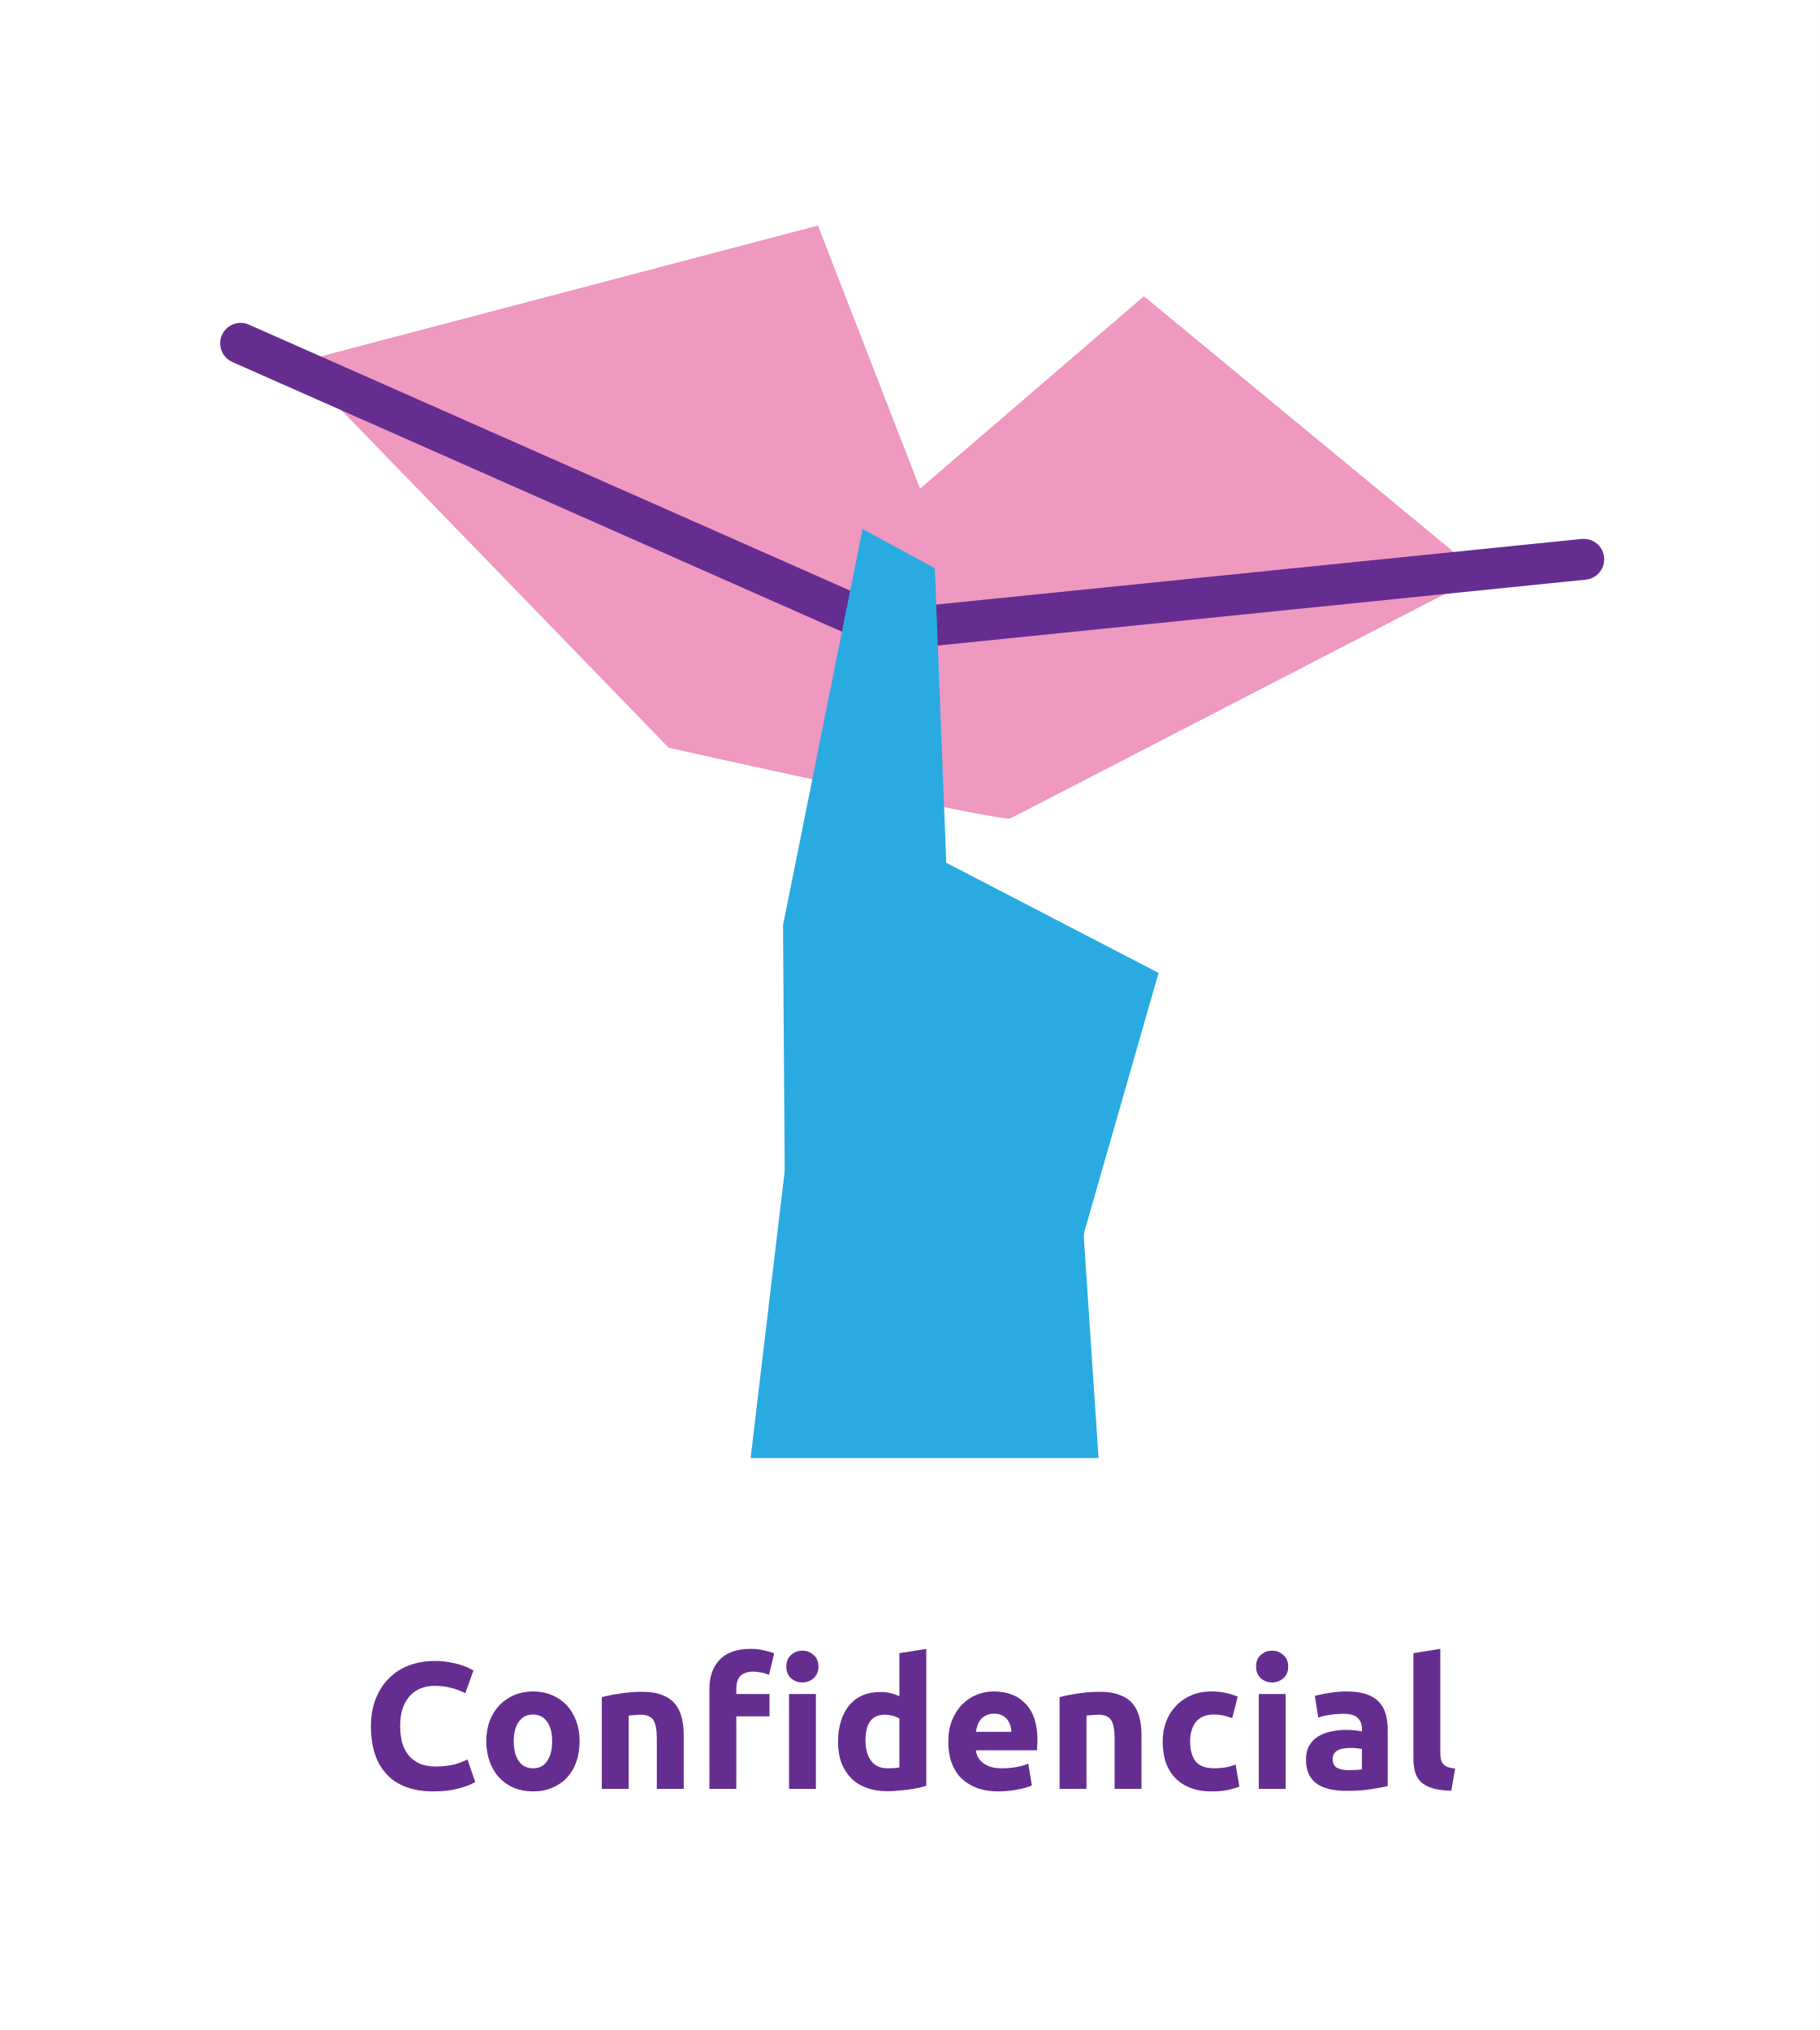
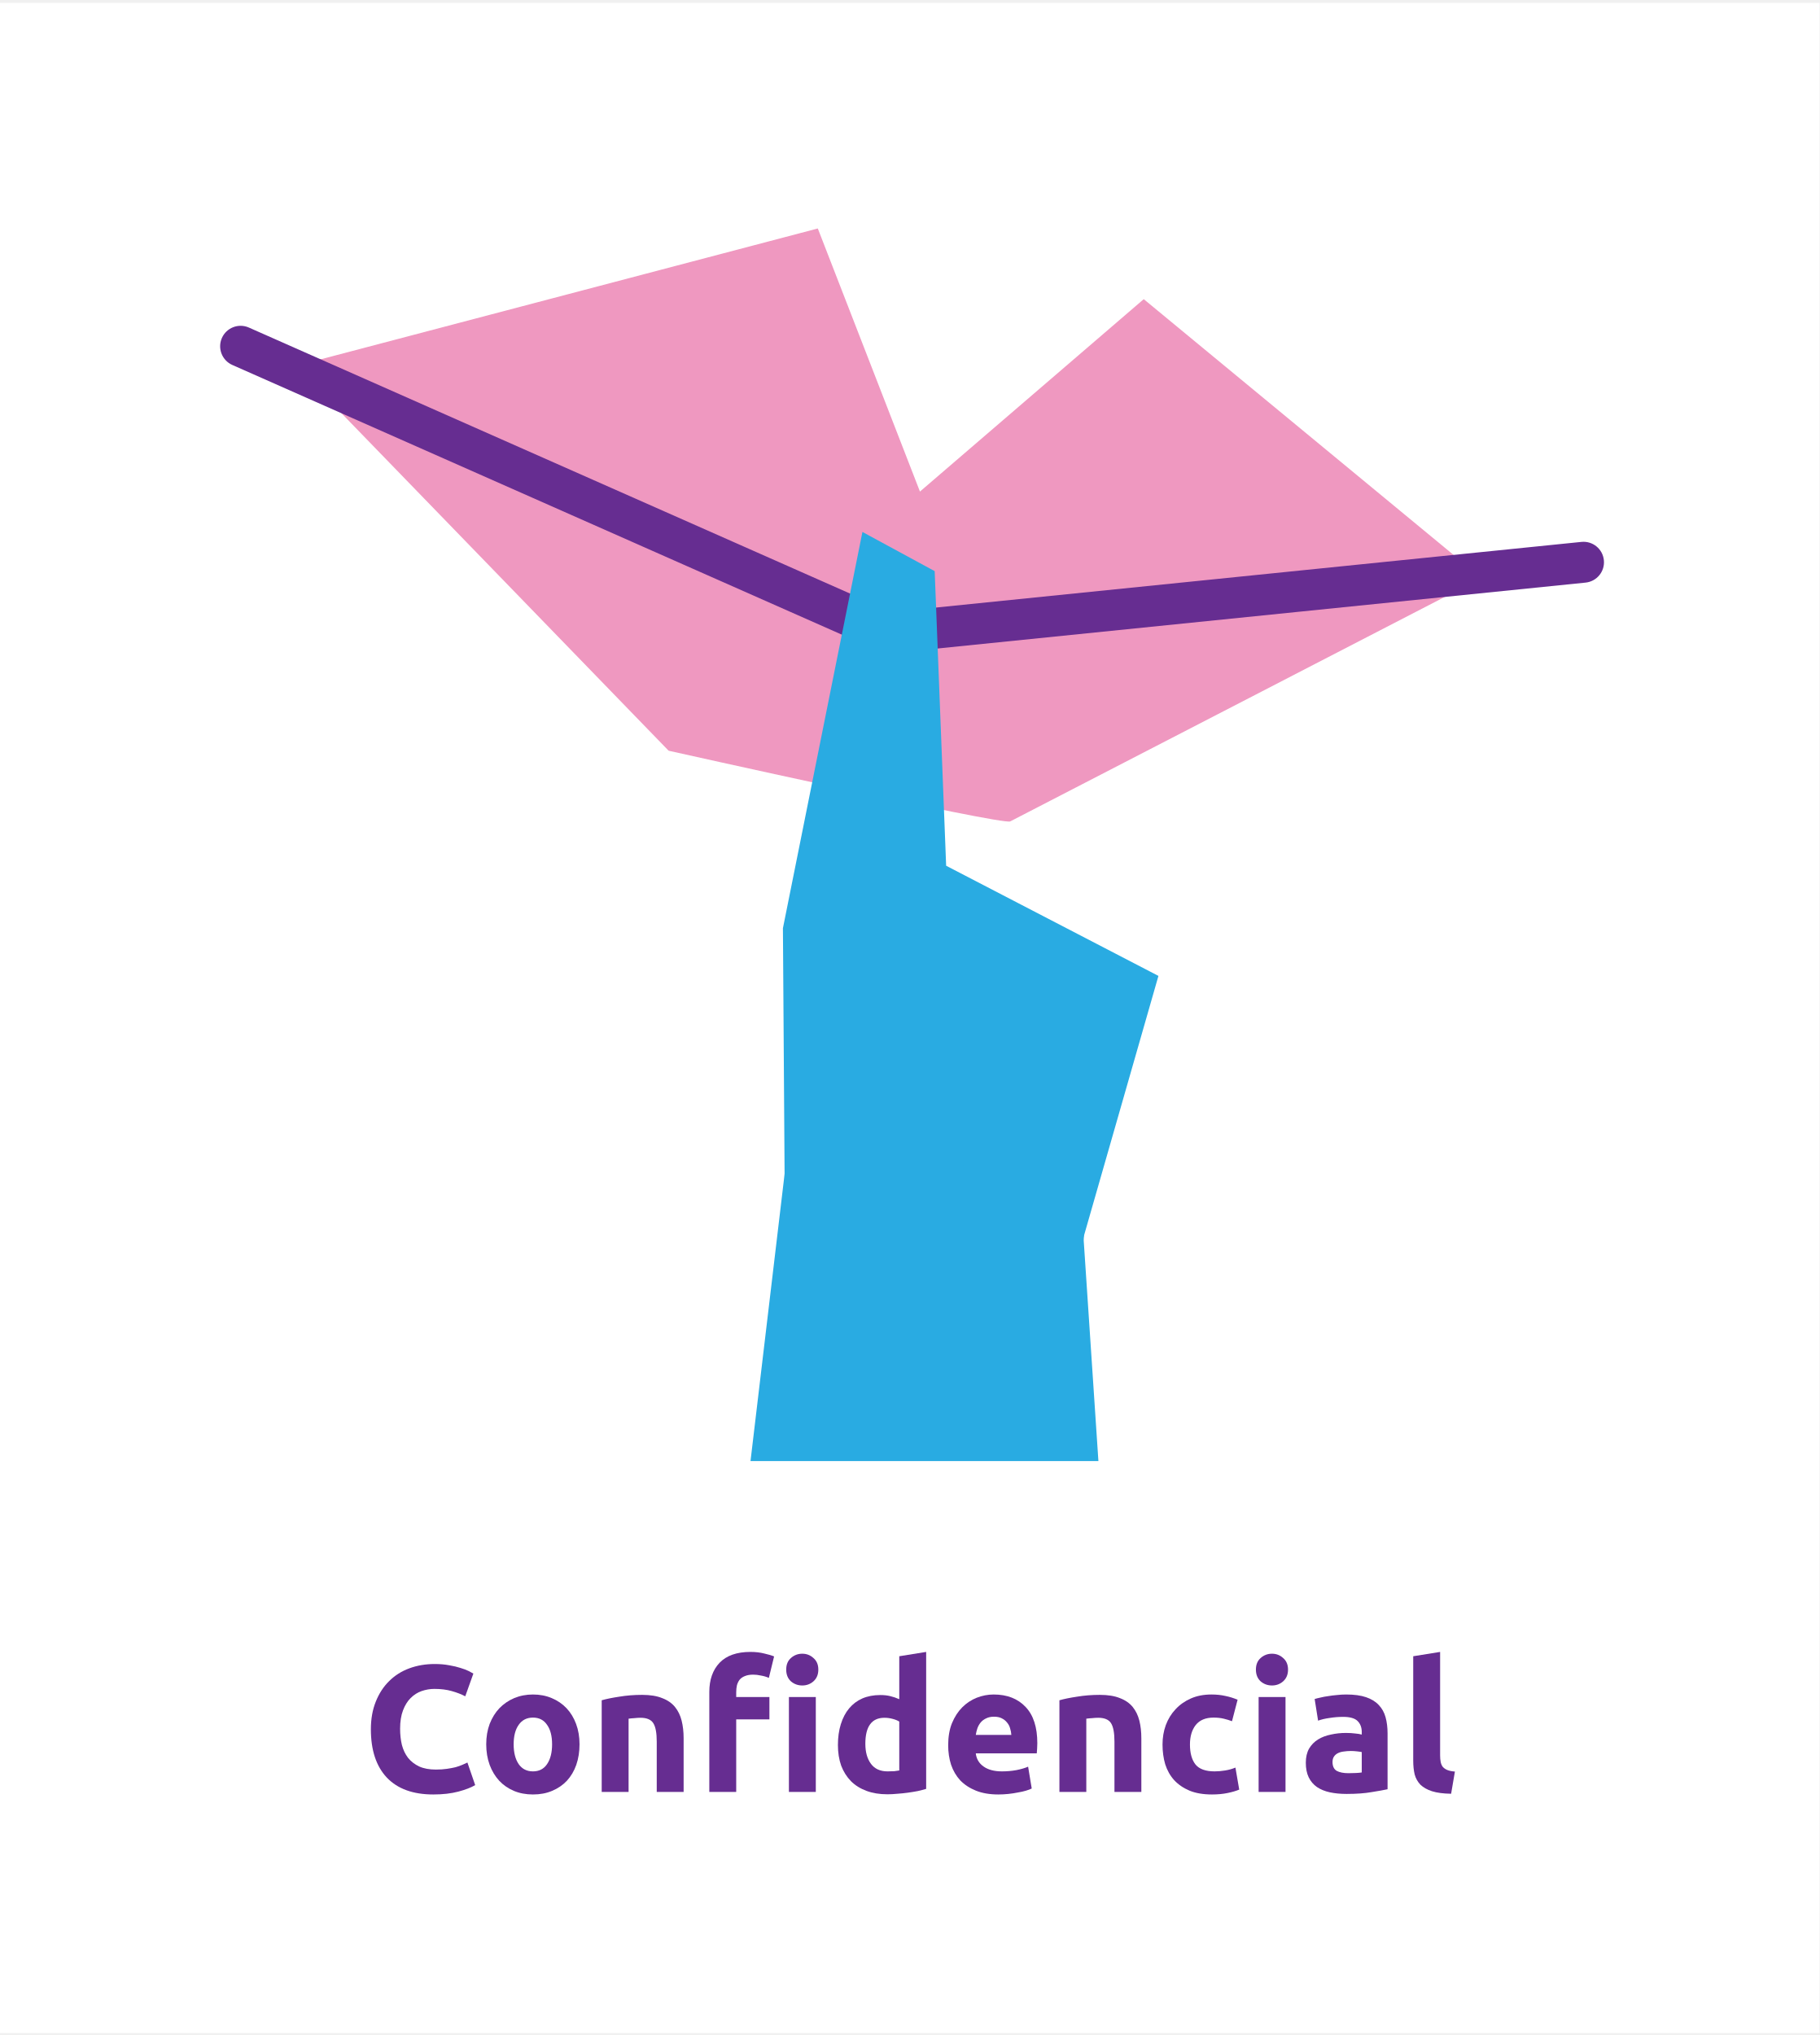
- <svg xmlns="http://www.w3.org/2000/svg" width="242" height="270" viewBox="0 0 242 270" fill="none">
-   <rect width="242" height="270" fill="white" />
-   <path d="M197.032 76.478L152.118 39.4L122.352 64.99L108.768 30L39.312 48.277L88.927 99.456C88.927 99.456 133.317 109.38 134.358 108.856C135.399 108.333 197.032 76.478 197.032 76.478Z" fill="#EF98C0" />
-   <path fill-rule="evenodd" clip-rule="evenodd" d="M29.513 44.565C30.12 43.191 31.727 42.57 33.1 43.178L118.61 81.012L210.333 71.684C211.828 71.532 213.163 72.621 213.315 74.115C213.467 75.61 212.378 76.944 210.884 77.096L117.727 86.57L30.899 48.153C29.526 47.545 28.905 45.938 29.513 44.565Z" fill="#662D91" />
-   <path d="M104.128 123.058L114.703 70.361L124.312 75.572L125.836 114.752L154.071 129.403L144.013 164.493L104.356 156.684L104.128 123.058Z" fill="#29ABE2" />
-   <path d="M144.134 164.594L146.088 193.93H99.817L104.383 155.469C104.383 155.469 145.423 149.601 144.134 164.594Z" fill="#29ABE2" />
-   <path d="M57.631 238.266C54.927 238.266 52.863 237.514 51.439 236.01C50.031 234.506 49.327 232.37 49.327 229.602C49.327 228.226 49.543 227.002 49.975 225.93C50.407 224.842 50.999 223.93 51.751 223.194C52.503 222.442 53.399 221.874 54.439 221.49C55.479 221.106 56.607 220.914 57.823 220.914C58.527 220.914 59.167 220.97 59.743 221.082C60.319 221.178 60.823 221.298 61.255 221.442C61.687 221.57 62.047 221.706 62.335 221.85C62.623 221.994 62.831 222.106 62.959 222.186L61.879 225.21C61.367 224.938 60.767 224.706 60.079 224.514C59.407 224.322 58.639 224.226 57.775 224.226C57.199 224.226 56.631 224.322 56.071 224.514C55.527 224.706 55.039 225.018 54.607 225.45C54.191 225.866 53.855 226.41 53.599 227.082C53.343 227.754 53.215 228.57 53.215 229.53C53.215 230.298 53.295 231.018 53.455 231.69C53.631 232.346 53.903 232.914 54.271 233.394C54.655 233.874 55.151 234.258 55.759 234.546C56.367 234.818 57.103 234.954 57.967 234.954C58.511 234.954 58.999 234.922 59.431 234.858C59.863 234.794 60.247 234.722 60.583 234.642C60.919 234.546 61.215 234.442 61.471 234.33C61.727 234.218 61.959 234.114 62.167 234.018L63.199 237.018C62.671 237.338 61.927 237.626 60.967 237.882C60.007 238.138 58.895 238.266 57.631 238.266Z" fill="#662D91" />
-   <path d="M77.076 231.594C77.076 232.586 76.932 233.498 76.644 234.33C76.356 235.146 75.94 235.85 75.396 236.442C74.852 237.018 74.196 237.466 73.428 237.786C72.676 238.106 71.828 238.266 70.884 238.266C69.956 238.266 69.108 238.106 68.34 237.786C67.588 237.466 66.94 237.018 66.396 236.442C65.852 235.85 65.428 235.146 65.124 234.33C64.82 233.498 64.668 232.586 64.668 231.594C64.668 230.602 64.82 229.698 65.124 228.882C65.444 228.066 65.876 227.37 66.42 226.794C66.98 226.218 67.636 225.77 68.388 225.45C69.156 225.13 69.988 224.97 70.884 224.97C71.796 224.97 72.628 225.13 73.38 225.45C74.148 225.77 74.804 226.218 75.348 226.794C75.892 227.37 76.316 228.066 76.62 228.882C76.924 229.698 77.076 230.602 77.076 231.594ZM73.428 231.594C73.428 230.49 73.204 229.626 72.756 229.002C72.324 228.362 71.7 228.042 70.884 228.042C70.068 228.042 69.436 228.362 68.988 229.002C68.54 229.626 68.316 230.49 68.316 231.594C68.316 232.698 68.54 233.578 68.988 234.234C69.436 234.874 70.068 235.194 70.884 235.194C71.7 235.194 72.324 234.874 72.756 234.234C73.204 233.578 73.428 232.698 73.428 231.594Z" fill="#662D91" />
-   <path d="M80.026 225.738C80.635 225.562 81.418 225.402 82.379 225.258C83.338 225.098 84.347 225.018 85.403 225.018C86.475 225.018 87.362 225.162 88.067 225.45C88.787 225.722 89.355 226.114 89.77 226.626C90.186 227.138 90.483 227.746 90.659 228.45C90.835 229.154 90.922 229.938 90.922 230.802V237.93H87.347V231.234C87.347 230.082 87.195 229.266 86.891 228.786C86.587 228.306 86.019 228.066 85.186 228.066C84.93 228.066 84.659 228.082 84.371 228.114C84.082 228.13 83.826 228.154 83.603 228.186V237.93H80.026V225.738Z" fill="#662D91" />
-   <path d="M99.811 219.306C100.483 219.306 101.099 219.378 101.659 219.522C102.219 219.65 102.651 219.778 102.955 219.906L102.259 222.762C101.939 222.618 101.587 222.514 101.203 222.45C100.835 222.37 100.491 222.33 100.171 222.33C99.739 222.33 99.371 222.394 99.067 222.522C98.779 222.634 98.547 222.794 98.371 223.002C98.211 223.21 98.091 223.458 98.011 223.746C97.947 224.034 97.915 224.346 97.915 224.682V225.306H102.331V228.282H97.915V237.93H94.339V224.634C94.339 223.002 94.795 221.706 95.707 220.746C96.635 219.786 98.003 219.306 99.811 219.306Z" fill="#662D91" />
-   <path d="M108.502 237.93H104.926V225.306H108.502V237.93ZM108.838 221.658C108.838 222.314 108.622 222.834 108.19 223.218C107.774 223.586 107.278 223.77 106.702 223.77C106.126 223.77 105.622 223.586 105.19 223.218C104.774 222.834 104.566 222.314 104.566 221.658C104.566 221.002 104.774 220.49 105.19 220.122C105.622 219.738 106.126 219.546 106.702 219.546C107.278 219.546 107.774 219.738 108.19 220.122C108.622 220.49 108.838 221.002 108.838 221.658Z" fill="#662D91" />
-   <path d="M115.091 231.522C115.091 232.626 115.339 233.514 115.835 234.186C116.331 234.858 117.067 235.194 118.043 235.194C118.363 235.194 118.659 235.186 118.931 235.17C119.203 235.138 119.427 235.106 119.603 235.074V228.57C119.379 228.426 119.083 228.306 118.715 228.21C118.363 228.114 118.003 228.066 117.635 228.066C115.939 228.066 115.091 229.218 115.091 231.522ZM123.179 237.522C122.859 237.618 122.491 237.714 122.075 237.81C121.659 237.89 121.219 237.962 120.755 238.026C120.307 238.09 119.843 238.138 119.363 238.17C118.899 238.218 118.451 238.242 118.019 238.242C116.979 238.242 116.051 238.09 115.235 237.786C114.419 237.482 113.731 237.05 113.171 236.49C112.611 235.914 112.179 235.226 111.875 234.426C111.587 233.61 111.443 232.698 111.443 231.69C111.443 230.666 111.571 229.746 111.827 228.93C112.083 228.098 112.451 227.394 112.931 226.818C113.411 226.242 113.995 225.802 114.683 225.498C115.387 225.194 116.187 225.042 117.083 225.042C117.579 225.042 118.019 225.09 118.403 225.186C118.803 225.282 119.203 225.418 119.603 225.594V219.882L123.179 219.306V237.522Z" fill="#662D91" />
-   <path d="M126.107 231.714C126.107 230.594 126.275 229.618 126.611 228.786C126.963 227.938 127.419 227.234 127.979 226.674C128.539 226.114 129.179 225.69 129.899 225.402C130.635 225.114 131.387 224.97 132.155 224.97C133.947 224.97 135.363 225.522 136.403 226.626C137.443 227.714 137.963 229.322 137.963 231.45C137.963 231.658 137.955 231.89 137.939 232.146C137.923 232.386 137.907 232.602 137.891 232.794H129.779C129.859 233.53 130.203 234.114 130.811 234.546C131.419 234.978 132.235 235.194 133.259 235.194C133.915 235.194 134.555 235.138 135.179 235.026C135.819 234.898 136.339 234.746 136.739 234.57L137.219 237.474C137.027 237.57 136.771 237.666 136.451 237.762C136.131 237.858 135.771 237.938 135.371 238.002C134.987 238.082 134.571 238.146 134.123 238.194C133.675 238.242 133.227 238.266 132.779 238.266C131.643 238.266 130.651 238.098 129.803 237.762C128.971 237.426 128.275 236.97 127.715 236.394C127.171 235.802 126.763 235.106 126.491 234.306C126.235 233.506 126.107 232.642 126.107 231.714ZM134.507 230.346C134.491 230.042 134.435 229.746 134.339 229.458C134.259 229.17 134.123 228.914 133.931 228.69C133.755 228.466 133.523 228.282 133.235 228.138C132.963 227.994 132.619 227.922 132.203 227.922C131.803 227.922 131.459 227.994 131.171 228.138C130.883 228.266 130.643 228.442 130.451 228.666C130.259 228.89 130.107 229.154 129.995 229.458C129.899 229.746 129.827 230.042 129.779 230.346H134.507Z" fill="#662D91" />
-   <path d="M140.903 225.738C141.511 225.562 142.295 225.402 143.255 225.258C144.215 225.098 145.223 225.018 146.279 225.018C147.351 225.018 148.239 225.162 148.943 225.45C149.663 225.722 150.231 226.114 150.647 226.626C151.063 227.138 151.359 227.746 151.535 228.45C151.711 229.154 151.799 229.938 151.799 230.802V237.93H148.223V231.234C148.223 230.082 148.071 229.266 147.767 228.786C147.463 228.306 146.895 228.066 146.063 228.066C145.807 228.066 145.535 228.082 145.247 228.114C144.959 228.13 144.703 228.154 144.479 228.186V237.93H140.903V225.738Z" fill="#662D91" />
-   <path d="M154.616 231.618C154.616 230.706 154.76 229.85 155.048 229.05C155.352 228.234 155.784 227.53 156.344 226.938C156.904 226.33 157.584 225.85 158.384 225.498C159.184 225.146 160.096 224.97 161.12 224.97C161.792 224.97 162.408 225.034 162.968 225.162C163.528 225.274 164.072 225.442 164.6 225.666L163.856 228.522C163.52 228.394 163.152 228.282 162.752 228.186C162.352 228.09 161.904 228.042 161.408 228.042C160.352 228.042 159.56 228.37 159.032 229.026C158.52 229.682 158.264 230.546 158.264 231.618C158.264 232.754 158.504 233.634 158.984 234.258C159.48 234.882 160.336 235.194 161.552 235.194C161.984 235.194 162.448 235.154 162.944 235.074C163.44 234.994 163.896 234.866 164.312 234.69L164.816 237.618C164.4 237.794 163.88 237.946 163.256 238.074C162.632 238.202 161.944 238.266 161.192 238.266C160.04 238.266 159.048 238.098 158.216 237.762C157.384 237.41 156.696 236.938 156.152 236.346C155.624 235.754 155.232 235.058 154.976 234.258C154.736 233.442 154.616 232.562 154.616 231.618Z" fill="#662D91" />
-   <path d="M170.972 237.93H167.396V225.306H170.972V237.93ZM171.308 221.658C171.308 222.314 171.092 222.834 170.66 223.218C170.244 223.586 169.748 223.77 169.172 223.77C168.596 223.77 168.092 223.586 167.66 223.218C167.244 222.834 167.036 222.314 167.036 221.658C167.036 221.002 167.244 220.49 167.66 220.122C168.092 219.738 168.596 219.546 169.172 219.546C169.748 219.546 170.244 219.738 170.66 220.122C171.092 220.49 171.308 221.002 171.308 221.658Z" fill="#662D91" />
-   <path d="M179.337 235.434C179.689 235.434 180.025 235.426 180.345 235.41C180.665 235.394 180.921 235.37 181.113 235.338V232.626C180.969 232.594 180.753 232.562 180.465 232.53C180.177 232.498 179.913 232.482 179.673 232.482C179.337 232.482 179.017 232.506 178.713 232.554C178.425 232.586 178.169 232.658 177.945 232.77C177.721 232.882 177.545 233.034 177.417 233.226C177.289 233.418 177.225 233.658 177.225 233.946C177.225 234.506 177.409 234.898 177.777 235.122C178.161 235.33 178.681 235.434 179.337 235.434ZM179.049 224.97C180.105 224.97 180.985 225.09 181.689 225.33C182.393 225.57 182.953 225.914 183.369 226.362C183.801 226.81 184.105 227.354 184.281 227.994C184.457 228.634 184.545 229.346 184.545 230.13V237.57C184.033 237.682 183.321 237.81 182.409 237.954C181.497 238.114 180.393 238.194 179.097 238.194C178.281 238.194 177.537 238.122 176.865 237.978C176.209 237.834 175.641 237.602 175.161 237.282C174.681 236.946 174.313 236.514 174.057 235.986C173.801 235.458 173.673 234.81 173.673 234.042C173.673 233.306 173.817 232.682 174.105 232.17C174.409 231.658 174.809 231.25 175.305 230.946C175.801 230.642 176.369 230.426 177.009 230.298C177.649 230.154 178.313 230.082 179.001 230.082C179.465 230.082 179.873 230.106 180.225 230.154C180.593 230.186 180.889 230.234 181.113 230.298V229.962C181.113 229.354 180.929 228.866 180.561 228.498C180.193 228.13 179.553 227.946 178.641 227.946C178.033 227.946 177.433 227.994 176.841 228.09C176.249 228.17 175.737 228.29 175.305 228.45L174.849 225.57C175.057 225.506 175.313 225.442 175.617 225.378C175.937 225.298 176.281 225.234 176.649 225.186C177.017 225.122 177.401 225.074 177.801 225.042C178.217 224.994 178.633 224.97 179.049 224.97Z" fill="#662D91" />
-   <path d="M192.999 238.17C191.959 238.154 191.111 238.042 190.455 237.834C189.815 237.626 189.303 237.338 188.919 236.97C188.551 236.586 188.295 236.13 188.151 235.602C188.023 235.058 187.959 234.45 187.959 233.778V219.882L191.535 219.306V233.058C191.535 233.378 191.559 233.666 191.607 233.922C191.655 234.178 191.743 234.394 191.871 234.57C192.015 234.746 192.215 234.89 192.471 235.002C192.727 235.114 193.071 235.186 193.503 235.218L192.999 238.17Z" fill="#662D91" />
+ <svg xmlns="http://www.w3.org/2000/svg" width="169" height="189" viewBox="0 0 169 189" fill="none">
+   <rect width="169" height="188.554" transform="translate(0 0.268616)" fill="white" />
+   <path d="M137.597 53.677L106.231 27.784L85.445 45.654L75.958 21.219L27.454 33.983L62.102 69.723C62.102 69.723 93.102 76.654 93.829 76.288C94.555 75.922 137.597 53.677 137.597 53.677Z" fill="#EF98C0" />
+   <path fill-rule="evenodd" clip-rule="evenodd" d="M20.61 31.39C21.035 30.431 22.157 29.997 23.116 30.422L82.831 56.843L146.886 50.329C147.93 50.223 148.862 50.983 148.968 52.027C149.074 53.07 148.314 54.002 147.27 54.109L82.214 60.724L21.579 33.896C20.619 33.471 20.186 32.35 20.61 31.39Z" fill="#662D91" />
+   <path d="M72.718 86.206L80.103 49.405L86.813 53.044L87.878 80.405L107.595 90.637L100.571 115.142L72.877 109.689L72.718 86.206Z" fill="#29ABE2" />
+   <path d="M100.655 115.213L102.02 135.699H69.707L72.896 108.84C72.896 108.84 101.556 104.742 100.655 115.213Z" fill="#29ABE2" />
+   <path d="M40.246 166.661C38.358 166.661 36.917 166.136 35.922 165.086C34.939 164.035 34.447 162.544 34.447 160.611C34.447 159.65 34.598 158.795 34.9 158.046C35.202 157.287 35.615 156.65 36.14 156.136C36.665 155.611 37.291 155.214 38.017 154.946C38.743 154.678 39.531 154.544 40.38 154.544C40.872 154.544 41.319 154.583 41.721 154.661C42.123 154.728 42.475 154.812 42.777 154.912C43.079 155.002 43.33 155.097 43.531 155.197C43.733 155.298 43.878 155.376 43.967 155.432L43.213 157.544C42.855 157.354 42.436 157.192 41.956 157.058C41.487 156.924 40.95 156.856 40.347 156.856C39.945 156.856 39.548 156.924 39.157 157.058C38.777 157.192 38.436 157.41 38.135 157.711C37.844 158.002 37.609 158.382 37.431 158.851C37.252 159.32 37.162 159.89 37.162 160.56C37.162 161.097 37.218 161.6 37.33 162.069C37.453 162.527 37.643 162.924 37.9 163.259C38.168 163.594 38.514 163.862 38.939 164.063C39.364 164.253 39.878 164.348 40.481 164.348C40.861 164.348 41.202 164.326 41.503 164.281C41.805 164.237 42.073 164.186 42.308 164.13C42.542 164.063 42.749 163.991 42.928 163.913C43.107 163.834 43.269 163.762 43.414 163.695L44.135 165.79C43.766 166.013 43.246 166.214 42.576 166.393C41.906 166.572 41.129 166.661 40.246 166.661Z" fill="#662D91" />
+   <path d="M53.826 162.002C53.826 162.695 53.725 163.332 53.524 163.913C53.323 164.482 53.033 164.974 52.653 165.387C52.273 165.79 51.815 166.103 51.278 166.326C50.753 166.55 50.161 166.661 49.502 166.661C48.854 166.661 48.261 166.55 47.725 166.326C47.2 166.103 46.747 165.79 46.367 165.387C45.988 164.974 45.691 164.482 45.479 163.913C45.267 163.332 45.161 162.695 45.161 162.002C45.161 161.309 45.267 160.678 45.479 160.108C45.703 159.538 46.004 159.052 46.384 158.65C46.775 158.248 47.233 157.935 47.759 157.711C48.295 157.488 48.876 157.376 49.502 157.376C50.139 157.376 50.72 157.488 51.245 157.711C51.781 157.935 52.239 158.248 52.619 158.65C52.999 159.052 53.295 159.538 53.507 160.108C53.72 160.678 53.826 161.309 53.826 162.002ZM51.278 162.002C51.278 161.231 51.122 160.628 50.809 160.192C50.507 159.745 50.072 159.521 49.502 159.521C48.932 159.521 48.49 159.745 48.178 160.192C47.865 160.628 47.708 161.231 47.708 162.002C47.708 162.773 47.865 163.387 48.178 163.846C48.49 164.292 48.932 164.516 49.502 164.516C50.072 164.516 50.507 164.292 50.809 163.846C51.122 163.387 51.278 162.773 51.278 162.002Z" fill="#662D91" />
+   <path d="M55.886 157.912C56.311 157.789 56.858 157.678 57.529 157.577C58.199 157.465 58.903 157.41 59.64 157.41C60.389 157.41 61.009 157.51 61.501 157.711C62.004 157.901 62.4 158.175 62.691 158.532C62.981 158.89 63.188 159.315 63.311 159.806C63.434 160.298 63.495 160.845 63.495 161.449V166.427H60.998V161.75C60.998 160.946 60.892 160.376 60.679 160.041C60.467 159.706 60.071 159.538 59.49 159.538C59.311 159.538 59.121 159.549 58.92 159.572C58.719 159.583 58.54 159.6 58.383 159.622V166.427H55.886V157.912Z" fill="#662D91" />
+   <path d="M69.703 153.421C70.172 153.421 70.602 153.471 70.993 153.571C71.384 153.661 71.686 153.75 71.898 153.84L71.412 155.834C71.189 155.734 70.943 155.661 70.675 155.616C70.418 155.56 70.178 155.532 69.954 155.532C69.653 155.532 69.395 155.577 69.183 155.666C68.982 155.745 68.82 155.856 68.697 156.002C68.585 156.147 68.502 156.32 68.446 156.521C68.401 156.722 68.379 156.94 68.379 157.175V157.611H71.463V159.689H68.379V166.427H65.881V157.141C65.881 156.002 66.2 155.097 66.837 154.426C67.485 153.756 68.44 153.421 69.703 153.421Z" fill="#662D91" />
+   <path d="M75.772 166.427H73.274V157.611H75.772V166.427ZM76.006 155.063C76.006 155.521 75.855 155.884 75.554 156.153C75.263 156.41 74.917 156.538 74.514 156.538C74.112 156.538 73.76 156.41 73.459 156.153C73.168 155.884 73.023 155.521 73.023 155.063C73.023 154.605 73.168 154.247 73.459 153.99C73.76 153.722 74.112 153.588 74.514 153.588C74.917 153.588 75.263 153.722 75.554 153.99C75.855 154.247 76.006 154.605 76.006 155.063Z" fill="#662D91" />
+   <path d="M80.373 161.952C80.373 162.723 80.546 163.343 80.893 163.812C81.239 164.281 81.753 164.516 82.435 164.516C82.658 164.516 82.865 164.51 83.055 164.499C83.245 164.477 83.401 164.454 83.524 164.432V159.89C83.368 159.79 83.161 159.706 82.904 159.639C82.658 159.572 82.407 159.538 82.15 159.538C80.966 159.538 80.373 160.343 80.373 161.952ZM86.022 166.142C85.798 166.209 85.541 166.276 85.251 166.343C84.96 166.399 84.653 166.449 84.329 166.494C84.016 166.538 83.692 166.572 83.357 166.594C83.033 166.628 82.72 166.644 82.418 166.644C81.692 166.644 81.044 166.538 80.474 166.326C79.904 166.114 79.424 165.812 79.032 165.421C78.641 165.019 78.34 164.538 78.127 163.98C77.926 163.41 77.826 162.773 77.826 162.069C77.826 161.354 77.915 160.711 78.094 160.141C78.273 159.56 78.53 159.069 78.865 158.667C79.2 158.264 79.608 157.957 80.088 157.745C80.58 157.532 81.139 157.426 81.764 157.426C82.111 157.426 82.418 157.46 82.686 157.527C82.966 157.594 83.245 157.689 83.524 157.812V153.823L86.022 153.421V166.142Z" fill="#662D91" />
+   <path d="M88.067 162.086C88.067 161.304 88.184 160.622 88.418 160.041C88.664 159.449 88.983 158.957 89.374 158.566C89.765 158.175 90.212 157.879 90.715 157.678C91.229 157.477 91.754 157.376 92.29 157.376C93.542 157.376 94.531 157.762 95.257 158.532C95.983 159.292 96.346 160.415 96.346 161.901C96.346 162.047 96.341 162.209 96.329 162.387C96.318 162.555 96.307 162.706 96.296 162.84H90.631C90.687 163.354 90.927 163.762 91.352 164.063C91.776 164.365 92.346 164.516 93.061 164.516C93.519 164.516 93.966 164.477 94.402 164.399C94.849 164.309 95.212 164.203 95.491 164.08L95.827 166.108C95.692 166.175 95.514 166.242 95.29 166.309C95.067 166.376 94.815 166.432 94.536 166.477C94.268 166.533 93.977 166.577 93.665 166.611C93.352 166.644 93.039 166.661 92.726 166.661C91.933 166.661 91.24 166.544 90.648 166.309C90.067 166.075 89.581 165.756 89.189 165.354C88.81 164.941 88.525 164.454 88.335 163.896C88.156 163.337 88.067 162.734 88.067 162.086ZM93.933 161.13C93.921 160.918 93.882 160.711 93.815 160.51C93.76 160.309 93.665 160.13 93.53 159.974C93.407 159.817 93.246 159.689 93.044 159.588C92.854 159.488 92.614 159.438 92.324 159.438C92.044 159.438 91.804 159.488 91.603 159.588C91.402 159.678 91.234 159.801 91.1 159.957C90.966 160.114 90.86 160.298 90.782 160.51C90.715 160.711 90.664 160.918 90.631 161.13H93.933Z" fill="#662D91" />
+   <path d="M98.399 157.912C98.824 157.789 99.371 157.678 100.042 157.577C100.712 157.465 101.416 157.41 102.153 157.41C102.902 157.41 103.522 157.51 104.014 157.711C104.517 157.901 104.913 158.175 105.204 158.532C105.494 158.89 105.701 159.315 105.824 159.806C105.947 160.298 106.008 160.845 106.008 161.449V166.427H103.511V161.75C103.511 160.946 103.405 160.376 103.193 160.041C102.98 159.706 102.584 159.538 102.003 159.538C101.824 159.538 101.634 159.549 101.433 159.572C101.232 159.583 101.053 159.6 100.896 159.622V166.427H98.399V157.912Z" fill="#662D91" />
+   <path d="M107.975 162.019C107.975 161.382 108.076 160.784 108.277 160.225C108.489 159.655 108.791 159.164 109.182 158.75C109.573 158.326 110.048 157.991 110.607 157.745C111.165 157.499 111.802 157.376 112.517 157.376C112.987 157.376 113.417 157.421 113.808 157.51C114.199 157.588 114.579 157.706 114.948 157.862L114.428 159.857C114.193 159.767 113.936 159.689 113.657 159.622C113.378 159.555 113.065 159.521 112.719 159.521C111.981 159.521 111.428 159.75 111.059 160.209C110.702 160.667 110.523 161.27 110.523 162.019C110.523 162.812 110.691 163.427 111.026 163.862C111.372 164.298 111.97 164.516 112.819 164.516C113.121 164.516 113.445 164.488 113.791 164.432C114.138 164.376 114.456 164.287 114.747 164.164L115.099 166.209C114.808 166.332 114.445 166.438 114.009 166.527C113.573 166.617 113.093 166.661 112.568 166.661C111.763 166.661 111.07 166.544 110.489 166.309C109.908 166.063 109.428 165.734 109.048 165.32C108.679 164.907 108.406 164.421 108.227 163.862C108.059 163.292 107.975 162.678 107.975 162.019Z" fill="#662D91" />
+   <path d="M119.398 166.427H116.9V157.611H119.398V166.427ZM119.632 155.063C119.632 155.521 119.481 155.884 119.18 156.153C118.889 156.41 118.543 156.538 118.141 156.538C117.738 156.538 117.386 156.41 117.085 156.153C116.794 155.884 116.649 155.521 116.649 155.063C116.649 154.605 116.794 154.247 117.085 153.99C117.386 153.722 117.738 153.588 118.141 153.588C118.543 153.588 118.889 153.722 119.18 153.99C119.481 154.247 119.632 154.605 119.632 155.063Z" fill="#662D91" />
+   <path d="M125.24 164.684C125.485 164.684 125.72 164.678 125.943 164.667C126.167 164.656 126.346 164.639 126.48 164.616V162.723C126.379 162.7 126.228 162.678 126.027 162.656C125.826 162.633 125.642 162.622 125.474 162.622C125.24 162.622 125.016 162.639 124.804 162.672C124.603 162.695 124.424 162.745 124.267 162.823C124.111 162.901 123.988 163.008 123.899 163.142C123.809 163.276 123.765 163.443 123.765 163.644C123.765 164.035 123.893 164.309 124.15 164.466C124.418 164.611 124.781 164.684 125.24 164.684ZM125.038 157.376C125.776 157.376 126.39 157.46 126.882 157.627C127.374 157.795 127.765 158.035 128.055 158.348C128.357 158.661 128.569 159.041 128.692 159.488C128.815 159.935 128.877 160.432 128.877 160.98V166.175C128.519 166.253 128.022 166.343 127.385 166.443C126.748 166.555 125.977 166.611 125.072 166.611C124.502 166.611 123.983 166.561 123.513 166.46C123.055 166.36 122.658 166.198 122.323 165.974C121.988 165.739 121.731 165.438 121.552 165.069C121.373 164.7 121.284 164.248 121.284 163.711C121.284 163.197 121.385 162.762 121.586 162.404C121.798 162.047 122.077 161.762 122.424 161.549C122.77 161.337 123.167 161.186 123.614 161.097C124.061 160.996 124.524 160.946 125.005 160.946C125.329 160.946 125.614 160.963 125.86 160.996C126.117 161.019 126.323 161.052 126.48 161.097V160.862C126.48 160.438 126.351 160.097 126.094 159.84C125.837 159.583 125.39 159.454 124.753 159.454C124.329 159.454 123.91 159.488 123.496 159.555C123.083 159.611 122.726 159.695 122.424 159.806L122.105 157.795C122.251 157.75 122.429 157.706 122.642 157.661C122.865 157.605 123.105 157.56 123.362 157.527C123.619 157.482 123.888 157.449 124.167 157.426C124.457 157.393 124.748 157.376 125.038 157.376Z" fill="#662D91" />
+   <path d="M134.78 166.594C134.054 166.583 133.462 166.505 133.003 166.36C132.557 166.214 132.199 166.013 131.931 165.756C131.674 165.488 131.495 165.17 131.394 164.801C131.305 164.421 131.26 163.996 131.26 163.527V153.823L133.758 153.421V163.024C133.758 163.248 133.774 163.449 133.808 163.628C133.842 163.806 133.903 163.957 133.992 164.08C134.093 164.203 134.233 164.304 134.411 164.382C134.59 164.46 134.83 164.51 135.132 164.533L134.78 166.594Z" fill="#662D91" />
</svg>
